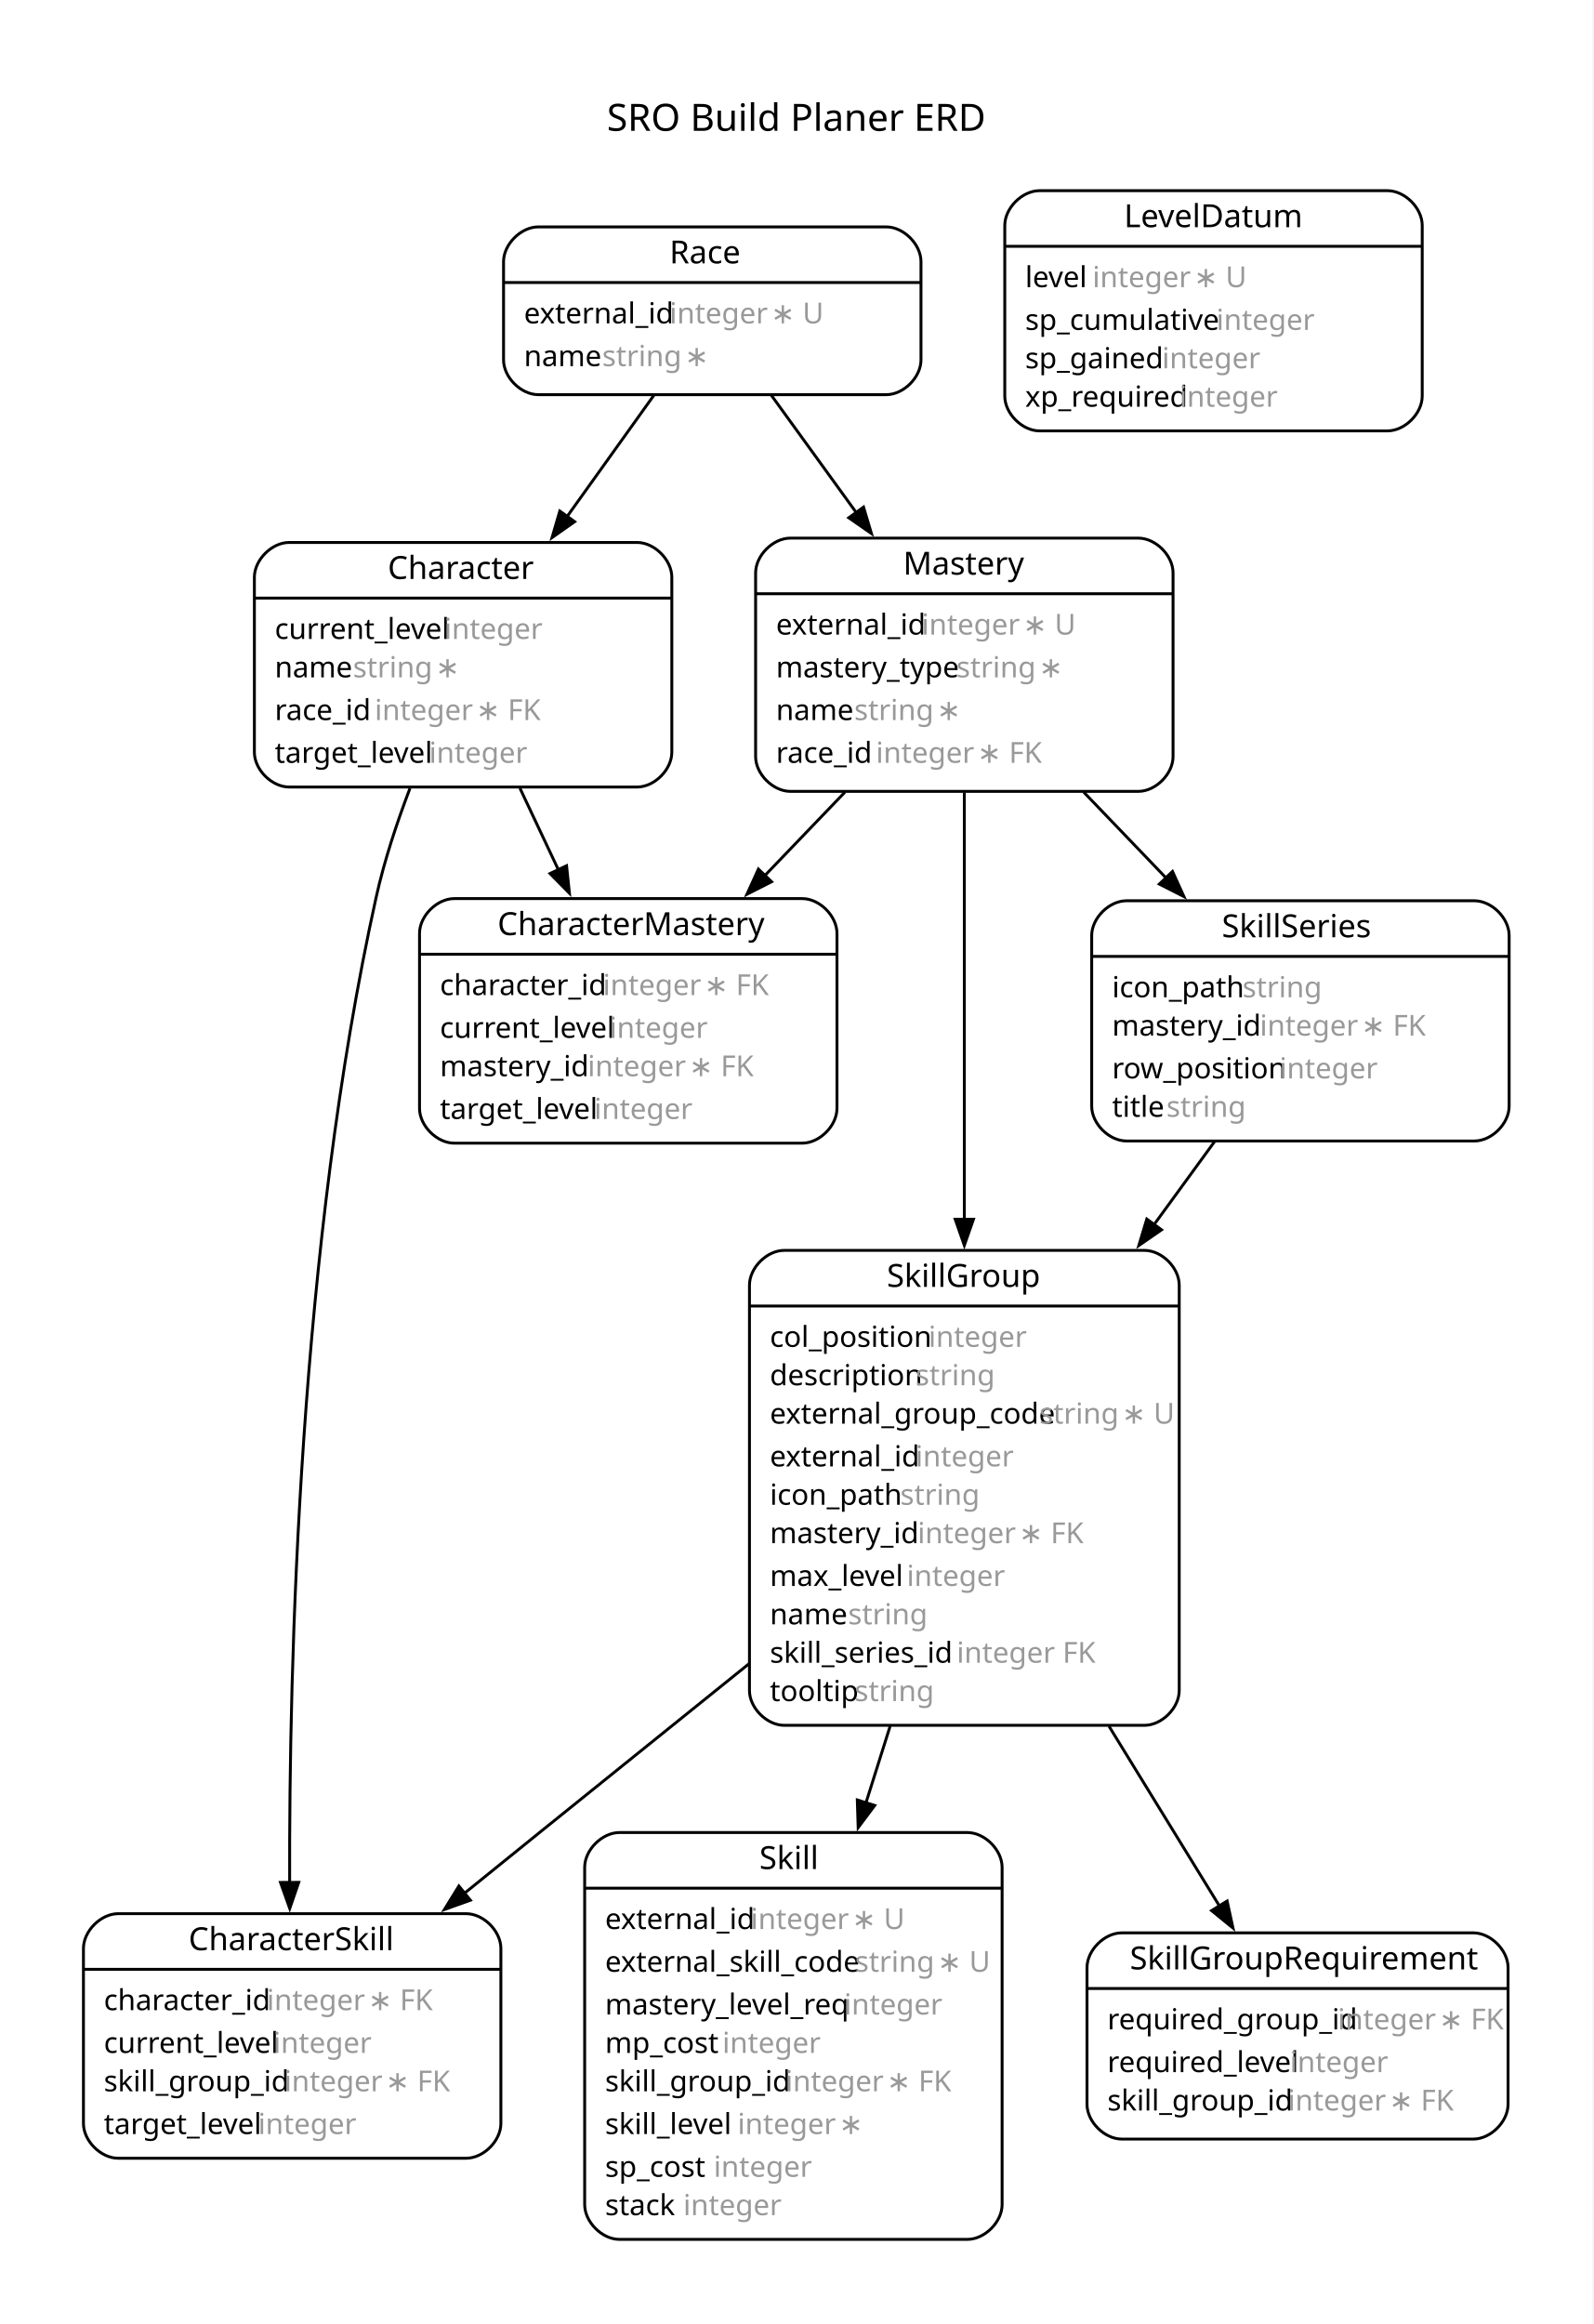
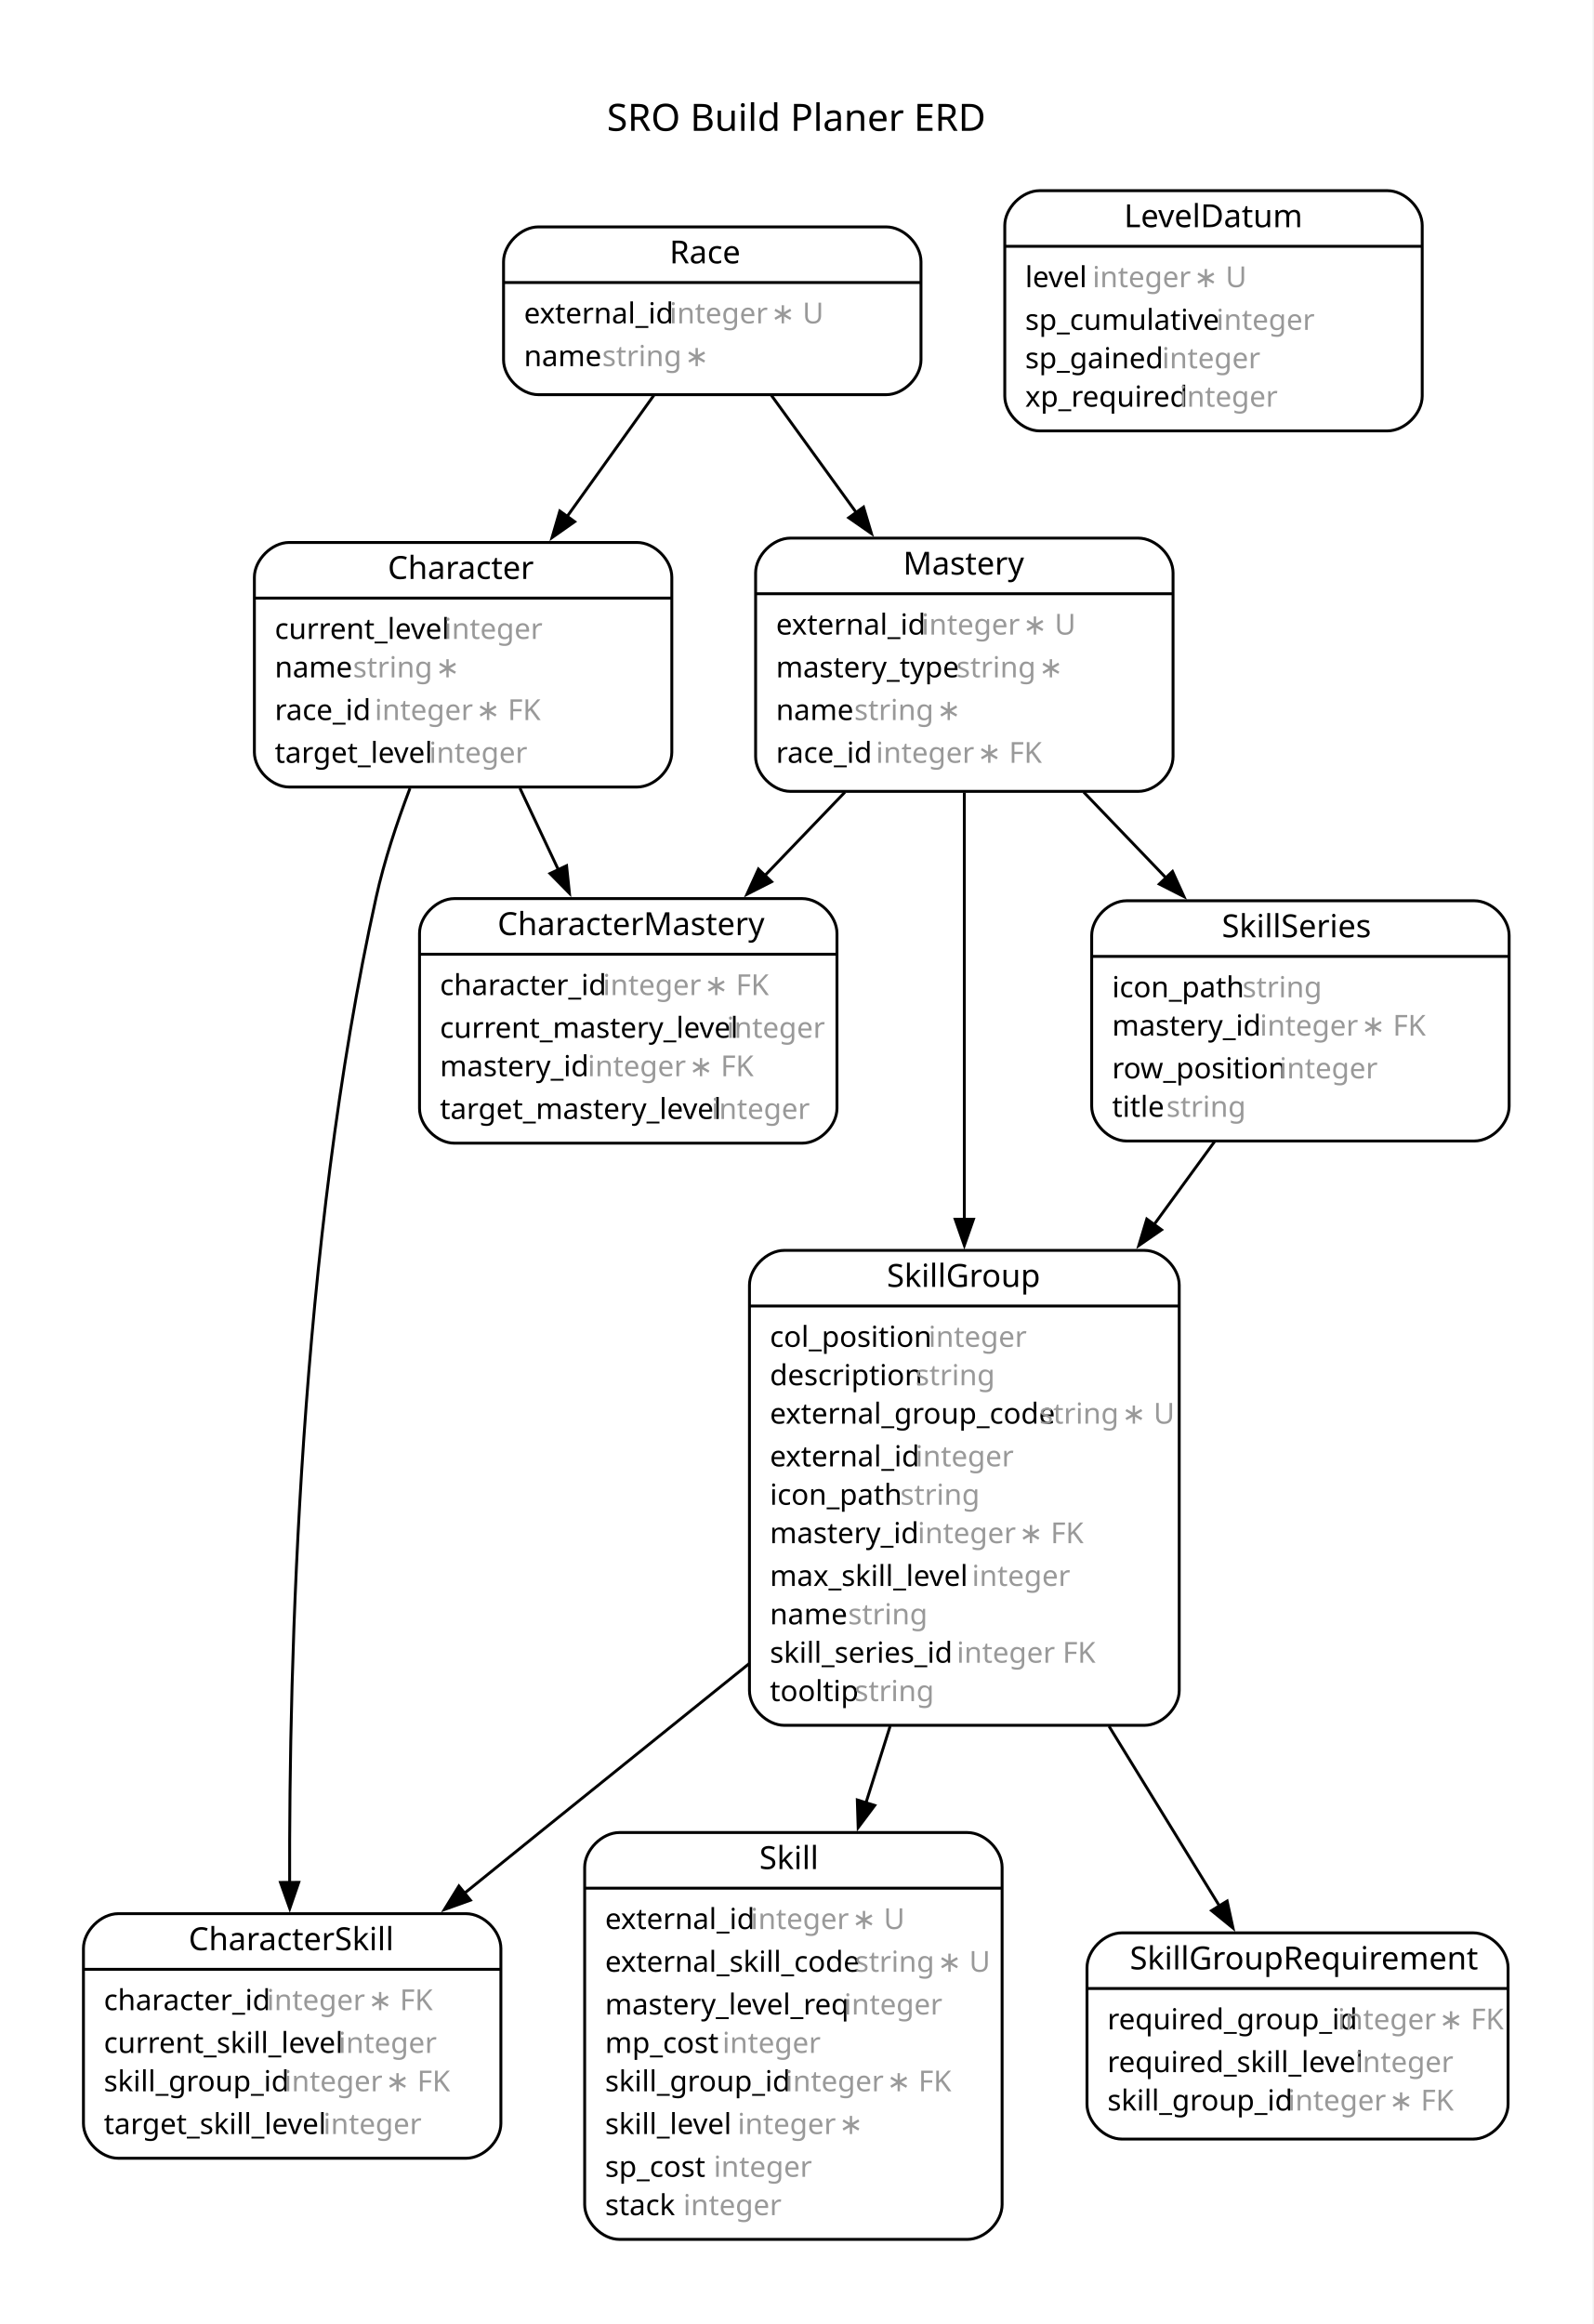
<svg xmlns="http://www.w3.org/2000/svg" width="550pt" height="802pt" viewBox="0.00 0.00 550.00 802.00">
  <g id="graph0" class="graph" transform="scale(1 1) rotate(0) translate(28.8 773.3)">
    <polygon fill="white" stroke="none" points="-28.8,28.8 -28.8,-773.3 520.88,-773.3 520.88,28.8 -28.8,28.8" />
    <text xml:space="preserve" text-anchor="middle" x="246.04" y="-728.15" font-family="Arial BoldMT" font-size="13.00">SRO Build Planer ERD</text>
    <g id="node1" class="node">
      <path fill="none" stroke="black" d="M71,-501.7C71,-501.7 191.08,-501.7 191.08,-501.7 197.08,-501.7 203.08,-507.7 203.08,-513.7 203.08,-513.7 203.08,-574.1 203.08,-574.1 203.08,-580.1 197.08,-586.1 191.08,-586.1 191.08,-586.1 71,-586.1 71,-586.1 65,-586.1 59,-580.1 59,-574.1 59,-574.1 59,-513.7 59,-513.7 59,-507.7 65,-501.7 71,-501.7" />
      <text xml:space="preserve" text-anchor="start" x="105.04" y="-573.5" font-family="Arial BoldMT" font-size="11.00">Character</text>
      <polyline fill="none" stroke="black" points="59,-566.9 203.08,-566.9" />
      <text xml:space="preserve" text-anchor="start" x="66.04" y="-552.8" font-family="ArialMT" font-size="10.00">current_level </text>
      <text xml:space="preserve" text-anchor="start" x="124.54" y="-552.8" font-family="Arial ItalicMT" font-size="10.00" fill="#999999">integer</text>
      <text xml:space="preserve" text-anchor="start" x="66.04" y="-539.55" font-family="ArialMT" font-size="10.00">name </text>
      <text xml:space="preserve" text-anchor="start" x="93.04" y="-539.55" font-family="Arial ItalicMT" font-size="10.00" fill="#999999">string ∗</text>
      <text xml:space="preserve" text-anchor="start" x="66.04" y="-524.8" font-family="ArialMT" font-size="10.00">race_id </text>
      <text xml:space="preserve" text-anchor="start" x="100.54" y="-524.8" font-family="Arial ItalicMT" font-size="10.00" fill="#999999">integer ∗ FK</text>
      <text xml:space="preserve" text-anchor="start" x="66.04" y="-510.05" font-family="ArialMT" font-size="10.00">target_level </text>
      <text xml:space="preserve" text-anchor="start" x="119.29" y="-510.05" font-family="Arial ItalicMT" font-size="10.00" fill="#999999">integer</text>
    </g>
    <g id="node2" class="node">
      <path fill="none" stroke="black" d="M128,-378.8C128,-378.8 248.08,-378.8 248.08,-378.8 254.08,-378.8 260.08,-384.8 260.08,-390.8 260.08,-390.8 260.08,-451.2 260.08,-451.2 260.08,-457.2 254.08,-463.2 248.08,-463.2 248.08,-463.2 128,-463.2 128,-463.2 122,-463.2 116,-457.2 116,-451.2 116,-451.2 116,-390.8 116,-390.8 116,-384.8 122,-378.8 128,-378.8" />
      <text xml:space="preserve" text-anchor="start" x="142.92" y="-450.6" font-family="Arial BoldMT" font-size="11.00">CharacterMastery</text>
      <polyline fill="none" stroke="black" points="116,-444 260.08,-444" />
      <text xml:space="preserve" text-anchor="start" x="123.04" y="-429.9" font-family="ArialMT" font-size="10.00">character_id </text>
      <text xml:space="preserve" text-anchor="start" x="179.29" y="-429.9" font-family="Arial ItalicMT" font-size="10.00" fill="#999999">integer ∗ FK</text>
-       <text xml:space="preserve" text-anchor="start" x="123.04" y="-415.15" font-family="ArialMT" font-size="10.00">current_level </text>
-       <text xml:space="preserve" text-anchor="start" x="181.54" y="-415.15" font-family="Arial ItalicMT" font-size="10.00" fill="#999999">integer</text>
+       <text xml:space="preserve" text-anchor="start" x="123.04" y="-415.15" font-family="ArialMT" font-size="10.00">current_mastery_level </text>
+       <text xml:space="preserve" text-anchor="start" x="222.04" y="-415.15" font-family="Arial ItalicMT" font-size="10.00" fill="#999999">integer</text>
      <text xml:space="preserve" text-anchor="start" x="123.04" y="-401.9" font-family="ArialMT" font-size="10.00">mastery_id </text>
      <text xml:space="preserve" text-anchor="start" x="174.04" y="-401.9" font-family="Arial ItalicMT" font-size="10.00" fill="#999999">integer ∗ FK</text>
-       <text xml:space="preserve" text-anchor="start" x="123.04" y="-387.15" font-family="ArialMT" font-size="10.00">target_level </text>
-       <text xml:space="preserve" text-anchor="start" x="176.29" y="-387.15" font-family="Arial ItalicMT" font-size="10.00" fill="#999999">integer</text>
+       <text xml:space="preserve" text-anchor="start" x="123.04" y="-387.15" font-family="ArialMT" font-size="10.00">target_mastery_level </text>
+       <text xml:space="preserve" text-anchor="start" x="216.79" y="-387.15" font-family="Arial ItalicMT" font-size="10.00" fill="#999999">integer</text>
    </g>
    <g id="edge11" class="edge">
      <path fill="none" stroke="black" d="M150.66,-501.29C154.96,-492.17 159.55,-482.42 164,-472.98" />
      <polygon fill="black" stroke="black" points="166.75,-474.54 167.74,-465.05 161.05,-471.85 166.75,-474.54" />
    </g>
    <g id="node3" class="node">
      <path fill="none" stroke="black" d="M12,-28.5C12,-28.5 132.08,-28.5 132.08,-28.5 138.08,-28.5 144.08,-34.5 144.08,-40.5 144.08,-40.5 144.08,-100.9 144.08,-100.9 144.08,-106.9 138.08,-112.9 132.08,-112.9 132.08,-112.9 12,-112.9 12,-112.9 6,-112.9 0,-106.9 0,-100.9 0,-100.9 0,-40.5 0,-40.5 0,-34.5 6,-28.5 12,-28.5" />
      <text xml:space="preserve" text-anchor="start" x="36.29" y="-100.3" font-family="Arial BoldMT" font-size="11.00">CharacterSkill</text>
      <polyline fill="none" stroke="black" points="0,-93.7 144.08,-93.7" />
      <text xml:space="preserve" text-anchor="start" x="7.04" y="-79.6" font-family="ArialMT" font-size="10.00">character_id </text>
      <text xml:space="preserve" text-anchor="start" x="63.29" y="-79.6" font-family="Arial ItalicMT" font-size="10.00" fill="#999999">integer ∗ FK</text>
-       <text xml:space="preserve" text-anchor="start" x="7.04" y="-64.85" font-family="ArialMT" font-size="10.00">current_level </text>
-       <text xml:space="preserve" text-anchor="start" x="65.54" y="-64.85" font-family="Arial ItalicMT" font-size="10.00" fill="#999999">integer</text>
+       <text xml:space="preserve" text-anchor="start" x="7.04" y="-64.85" font-family="ArialMT" font-size="10.00">current_skill_level </text>
+       <text xml:space="preserve" text-anchor="start" x="88.04" y="-64.85" font-family="Arial ItalicMT" font-size="10.00" fill="#999999">integer</text>
      <text xml:space="preserve" text-anchor="start" x="7.04" y="-51.6" font-family="ArialMT" font-size="10.00">skill_group_id </text>
      <text xml:space="preserve" text-anchor="start" x="69.29" y="-51.6" font-family="Arial ItalicMT" font-size="10.00" fill="#999999">integer ∗ FK</text>
-       <text xml:space="preserve" text-anchor="start" x="7.04" y="-36.85" font-family="ArialMT" font-size="10.00">target_level </text>
-       <text xml:space="preserve" text-anchor="start" x="60.29" y="-36.85" font-family="Arial ItalicMT" font-size="10.00" fill="#999999">integer</text>
+       <text xml:space="preserve" text-anchor="start" x="7.04" y="-36.85" font-family="ArialMT" font-size="10.00">target_skill_level </text>
+       <text xml:space="preserve" text-anchor="start" x="82.79" y="-36.85" font-family="Arial ItalicMT" font-size="10.00" fill="#999999">integer</text>
    </g>
    <g id="edge10" class="edge">
      <path fill="none" stroke="black" d="M112.7,-501.25C108.16,-489.34 103.81,-476.19 101.04,-463.7 74.51,-343.91 70.94,-199.03 71.17,-123.38" />
      <polygon fill="black" stroke="black" points="74.31,-123.71 71.21,-114.69 68.01,-123.68 74.31,-123.71" />
    </g>
    <g id="node4" class="node">
      <path fill="none" stroke="black" d="M330,-624.6C330,-624.6 450.08,-624.6 450.08,-624.6 456.08,-624.6 462.08,-630.6 462.08,-636.6 462.08,-636.6 462.08,-695.5 462.08,-695.5 462.08,-701.5 456.08,-707.5 450.08,-707.5 450.08,-707.5 330,-707.5 330,-707.5 324,-707.5 318,-701.5 318,-695.5 318,-695.5 318,-636.6 318,-636.6 318,-630.6 324,-624.6 330,-624.6" />
      <text xml:space="preserve" text-anchor="start" x="359.17" y="-694.9" font-family="Arial BoldMT" font-size="11.00">LevelDatum</text>
      <polyline fill="none" stroke="black" points="318,-688.3 462.08,-688.3" />
      <text xml:space="preserve" text-anchor="start" x="325.04" y="-674.2" font-family="ArialMT" font-size="10.00">level </text>
      <text xml:space="preserve" text-anchor="start" x="348.29" y="-674.2" font-family="Arial ItalicMT" font-size="10.00" fill="#999999">integer ∗ U</text>
      <text xml:space="preserve" text-anchor="start" x="325.04" y="-659.45" font-family="ArialMT" font-size="10.00">sp_cumulative </text>
      <text xml:space="preserve" text-anchor="start" x="391.04" y="-659.45" font-family="Arial ItalicMT" font-size="10.00" fill="#999999">integer</text>
      <text xml:space="preserve" text-anchor="start" x="325.04" y="-646.2" font-family="ArialMT" font-size="10.00">sp_gained </text>
      <text xml:space="preserve" text-anchor="start" x="372.29" y="-646.2" font-family="Arial ItalicMT" font-size="10.00" fill="#999999">integer</text>
      <text xml:space="preserve" text-anchor="start" x="325.04" y="-632.95" font-family="ArialMT" font-size="10.00">xp_required </text>
      <text xml:space="preserve" text-anchor="start" x="378.29" y="-632.95" font-family="Arial ItalicMT" font-size="10.00" fill="#999999">integer</text>
    </g>
    <g id="node5" class="node">
      <path fill="none" stroke="black" d="M244,-500.2C244,-500.2 364.08,-500.2 364.08,-500.2 370.08,-500.2 376.08,-506.2 376.08,-512.2 376.08,-512.2 376.08,-575.6 376.08,-575.6 376.08,-581.6 370.08,-587.6 364.08,-587.6 364.08,-587.6 244,-587.6 244,-587.6 238,-587.6 232,-581.6 232,-575.6 232,-575.6 232,-512.2 232,-512.2 232,-506.2 238,-500.2 244,-500.2" />
      <text xml:space="preserve" text-anchor="start" x="282.92" y="-575" font-family="Arial BoldMT" font-size="11.00">Mastery</text>
      <polyline fill="none" stroke="black" points="232,-568.4 376.08,-568.4" />
      <text xml:space="preserve" text-anchor="start" x="239.04" y="-554.3" font-family="ArialMT" font-size="10.00">external_id </text>
      <text xml:space="preserve" text-anchor="start" x="289.29" y="-554.3" font-family="Arial ItalicMT" font-size="10.00" fill="#999999">integer ∗ U</text>
      <text xml:space="preserve" text-anchor="start" x="239.04" y="-539.55" font-family="ArialMT" font-size="10.00">mastery_type </text>
      <text xml:space="preserve" text-anchor="start" x="301.29" y="-539.55" font-family="Arial ItalicMT" font-size="10.00" fill="#999999">string ∗</text>
      <text xml:space="preserve" text-anchor="start" x="239.04" y="-524.8" font-family="ArialMT" font-size="10.00">name </text>
      <text xml:space="preserve" text-anchor="start" x="266.04" y="-524.8" font-family="Arial ItalicMT" font-size="10.00" fill="#999999">string ∗</text>
      <text xml:space="preserve" text-anchor="start" x="239.04" y="-510.05" font-family="ArialMT" font-size="10.00">race_id </text>
      <text xml:space="preserve" text-anchor="start" x="273.54" y="-510.05" font-family="Arial ItalicMT" font-size="10.00" fill="#999999">integer ∗ FK</text>
    </g>
    <g id="edge9" class="edge">
      <path fill="none" stroke="black" d="M262.82,-499.93C253.88,-490.62 244.35,-480.69 235.2,-471.16" />
      <polygon fill="black" stroke="black" points="237.52,-469.02 229.01,-464.7 232.97,-473.38 237.52,-469.02" />
    </g>
    <g id="node8" class="node">
      <path fill="none" stroke="black" d="M241.88,-177.9C241.88,-177.9 366.21,-177.9 366.21,-177.9 372.21,-177.9 378.21,-183.9 378.21,-189.9 378.21,-189.9 378.21,-329.8 378.21,-329.8 378.21,-335.8 372.21,-341.8 366.21,-341.8 366.21,-341.8 241.88,-341.8 241.88,-341.8 235.88,-341.8 229.88,-335.8 229.88,-329.8 229.88,-329.8 229.88,-189.9 229.88,-189.9 229.88,-183.9 235.88,-177.9 241.88,-177.9" />
      <text xml:space="preserve" text-anchor="start" x="277.29" y="-329.2" font-family="Arial BoldMT" font-size="11.00">SkillGroup</text>
      <polyline fill="none" stroke="black" points="229.88,-322.6 378.21,-322.6" />
      <text xml:space="preserve" text-anchor="start" x="236.92" y="-308.5" font-family="ArialMT" font-size="10.00">col_position </text>
      <text xml:space="preserve" text-anchor="start" x="291.67" y="-308.5" font-family="Arial ItalicMT" font-size="10.00" fill="#999999">integer</text>
      <text xml:space="preserve" text-anchor="start" x="236.92" y="-295.25" font-family="ArialMT" font-size="10.00">description </text>
      <text xml:space="preserve" text-anchor="start" x="287.17" y="-295.25" font-family="Arial ItalicMT" font-size="10.00" fill="#999999">string</text>
      <text xml:space="preserve" text-anchor="start" x="236.92" y="-282" font-family="ArialMT" font-size="10.00">external_group_code </text>
      <text xml:space="preserve" text-anchor="start" x="329.92" y="-282" font-family="Arial ItalicMT" font-size="10.00" fill="#999999">string ∗ U</text>
      <text xml:space="preserve" text-anchor="start" x="236.92" y="-267.25" font-family="ArialMT" font-size="10.00">external_id </text>
      <text xml:space="preserve" text-anchor="start" x="287.17" y="-267.25" font-family="Arial ItalicMT" font-size="10.00" fill="#999999">integer</text>
      <text xml:space="preserve" text-anchor="start" x="236.92" y="-254" font-family="ArialMT" font-size="10.00">icon_path </text>
      <text xml:space="preserve" text-anchor="start" x="281.92" y="-254" font-family="Arial ItalicMT" font-size="10.00" fill="#999999">string</text>
      <text xml:space="preserve" text-anchor="start" x="236.92" y="-240.75" font-family="ArialMT" font-size="10.00">mastery_id </text>
      <text xml:space="preserve" text-anchor="start" x="287.92" y="-240.75" font-family="Arial ItalicMT" font-size="10.00" fill="#999999">integer ∗ FK</text>
-       <text xml:space="preserve" text-anchor="start" x="236.92" y="-226" font-family="ArialMT" font-size="10.00">max_level </text>
-       <text xml:space="preserve" text-anchor="start" x="284.17" y="-226" font-family="Arial ItalicMT" font-size="10.00" fill="#999999">integer</text>
+       <text xml:space="preserve" text-anchor="start" x="236.92" y="-226" font-family="ArialMT" font-size="10.00">max_skill_level </text>
+       <text xml:space="preserve" text-anchor="start" x="306.67" y="-226" font-family="Arial ItalicMT" font-size="10.00" fill="#999999">integer</text>
      <text xml:space="preserve" text-anchor="start" x="236.92" y="-212.75" font-family="ArialMT" font-size="10.00">name </text>
      <text xml:space="preserve" text-anchor="start" x="263.92" y="-212.75" font-family="Arial ItalicMT" font-size="10.00" fill="#999999">string</text>
      <text xml:space="preserve" text-anchor="start" x="236.92" y="-199.5" font-family="ArialMT" font-size="10.00">skill_series_id </text>
      <text xml:space="preserve" text-anchor="start" x="301.42" y="-199.5" font-family="Arial ItalicMT" font-size="10.00" fill="#999999">integer FK</text>
      <text xml:space="preserve" text-anchor="start" x="236.92" y="-186.25" font-family="ArialMT" font-size="10.00">tooltip </text>
      <text xml:space="preserve" text-anchor="start" x="266.17" y="-186.25" font-family="Arial ItalicMT" font-size="10.00" fill="#999999">string</text>
    </g>
    <g id="edge4" class="edge">
      <path fill="none" stroke="black" d="M304.04,-499.76C304.04,-460.71 304.04,-401.92 304.04,-352.43" />
      <polygon fill="black" stroke="black" points="307.19,-352.53 304.04,-343.53 300.89,-352.53 307.19,-352.53" />
    </g>
    <g id="node10" class="node">
      <path fill="none" stroke="black" d="M360,-379.55C360,-379.55 480.08,-379.55 480.08,-379.55 486.08,-379.55 492.08,-385.55 492.08,-391.55 492.08,-391.55 492.08,-450.45 492.08,-450.45 492.08,-456.45 486.08,-462.45 480.08,-462.45 480.08,-462.45 360,-462.45 360,-462.45 354,-462.45 348,-456.45 348,-450.45 348,-450.45 348,-391.55 348,-391.55 348,-385.55 354,-379.55 360,-379.55" />
      <text xml:space="preserve" text-anchor="start" x="392.92" y="-449.85" font-family="Arial BoldMT" font-size="11.00">SkillSeries</text>
      <polyline fill="none" stroke="black" points="348,-443.25 492.08,-443.25" />
      <text xml:space="preserve" text-anchor="start" x="355.04" y="-429.15" font-family="ArialMT" font-size="10.00">icon_path </text>
      <text xml:space="preserve" text-anchor="start" x="400.04" y="-429.15" font-family="Arial ItalicMT" font-size="10.00" fill="#999999">string</text>
      <text xml:space="preserve" text-anchor="start" x="355.04" y="-415.9" font-family="ArialMT" font-size="10.00">mastery_id </text>
      <text xml:space="preserve" text-anchor="start" x="406.04" y="-415.9" font-family="Arial ItalicMT" font-size="10.00" fill="#999999">integer ∗ FK</text>
      <text xml:space="preserve" text-anchor="start" x="355.04" y="-401.15" font-family="ArialMT" font-size="10.00">row_position </text>
      <text xml:space="preserve" text-anchor="start" x="412.79" y="-401.15" font-family="Arial ItalicMT" font-size="10.00" fill="#999999">integer</text>
      <text xml:space="preserve" text-anchor="start" x="355.04" y="-387.9" font-family="ArialMT" font-size="10.00">title </text>
      <text xml:space="preserve" text-anchor="start" x="373.79" y="-387.9" font-family="Arial ItalicMT" font-size="10.00" fill="#999999">string</text>
    </g>
    <g id="edge1" class="edge">
      <path fill="none" stroke="black" d="M345.26,-499.93C354.5,-490.31 364.36,-480.03 373.78,-470.21" />
      <polygon fill="black" stroke="black" points="375.89,-472.57 379.84,-463.89 371.34,-468.21 375.89,-472.57" />
    </g>
    <g id="node6" class="node">
      <path fill="none" stroke="black" d="M157,-637.1C157,-637.1 277.08,-637.1 277.08,-637.1 283.08,-637.1 289.08,-643.1 289.08,-649.1 289.08,-649.1 289.08,-683 289.08,-683 289.08,-689 283.08,-695 277.08,-695 277.08,-695 157,-695 157,-695 151,-695 145,-689 145,-683 145,-683 145,-649.1 145,-649.1 145,-643.1 151,-637.1 157,-637.1" />
      <text xml:space="preserve" text-anchor="start" x="202.29" y="-682.4" font-family="Arial BoldMT" font-size="11.00">Race</text>
      <polyline fill="none" stroke="black" points="145,-675.8 289.08,-675.8" />
      <text xml:space="preserve" text-anchor="start" x="152.04" y="-661.7" font-family="ArialMT" font-size="10.00">external_id </text>
      <text xml:space="preserve" text-anchor="start" x="202.29" y="-661.7" font-family="Arial ItalicMT" font-size="10.00" fill="#999999">integer ∗ U</text>
      <text xml:space="preserve" text-anchor="start" x="152.04" y="-646.95" font-family="ArialMT" font-size="10.00">name </text>
      <text xml:space="preserve" text-anchor="start" x="179.04" y="-646.95" font-family="Arial ItalicMT" font-size="10.00" fill="#999999">string ∗</text>
    </g>
    <g id="edge8" class="edge">
      <path fill="none" stroke="black" d="M196.88,-636.88C187.91,-624.36 177.08,-609.23 166.82,-594.89" />
      <polygon fill="black" stroke="black" points="169.54,-593.27 161.74,-587.79 164.42,-596.94 169.54,-593.27" />
    </g>
    <g id="edge7" class="edge">
      <path fill="none" stroke="black" d="M237.44,-636.88C246.25,-624.7 256.85,-610.06 266.98,-596.08" />
      <polygon fill="black" stroke="black" points="269.25,-598.31 271.98,-589.18 264.15,-594.62 269.25,-598.31" />
    </g>
    <g id="node7" class="node">
      <path fill="none" stroke="black" d="M185,-0.5C185,-0.5 305.08,-0.5 305.08,-0.5 311.08,-0.5 317.08,-6.5 317.08,-12.5 317.08,-12.5 317.08,-128.9 317.08,-128.9 317.08,-134.9 311.08,-140.9 305.08,-140.9 305.08,-140.9 185,-140.9 185,-140.9 179,-140.9 173,-134.9 173,-128.9 173,-128.9 173,-12.5 173,-12.5 173,-6.5 179,-0.5 185,-0.5" />
      <text xml:space="preserve" text-anchor="start" x="233.29" y="-128.3" font-family="Arial BoldMT" font-size="11.00">Skill</text>
      <polyline fill="none" stroke="black" points="173,-121.7 317.08,-121.7" />
      <text xml:space="preserve" text-anchor="start" x="180.04" y="-107.6" font-family="ArialMT" font-size="10.00">external_id </text>
      <text xml:space="preserve" text-anchor="start" x="230.29" y="-107.6" font-family="Arial ItalicMT" font-size="10.00" fill="#999999">integer ∗ U</text>
      <text xml:space="preserve" text-anchor="start" x="180.04" y="-92.85" font-family="ArialMT" font-size="10.00">external_skill_code </text>
      <text xml:space="preserve" text-anchor="start" x="266.29" y="-92.85" font-family="Arial ItalicMT" font-size="10.00" fill="#999999">string ∗ U</text>
      <text xml:space="preserve" text-anchor="start" x="180.04" y="-78.1" font-family="ArialMT" font-size="10.00">mastery_level_req </text>
      <text xml:space="preserve" text-anchor="start" x="262.54" y="-78.1" font-family="Arial ItalicMT" font-size="10.00" fill="#999999">integer</text>
      <text xml:space="preserve" text-anchor="start" x="180.04" y="-64.85" font-family="ArialMT" font-size="10.00">mp_cost </text>
      <text xml:space="preserve" text-anchor="start" x="220.54" y="-64.85" font-family="Arial ItalicMT" font-size="10.00" fill="#999999">integer</text>
      <text xml:space="preserve" text-anchor="start" x="180.04" y="-51.6" font-family="ArialMT" font-size="10.00">skill_group_id </text>
      <text xml:space="preserve" text-anchor="start" x="242.29" y="-51.6" font-family="Arial ItalicMT" font-size="10.00" fill="#999999">integer ∗ FK</text>
      <text xml:space="preserve" text-anchor="start" x="180.04" y="-36.85" font-family="ArialMT" font-size="10.00">skill_level </text>
      <text xml:space="preserve" text-anchor="start" x="225.79" y="-36.85" font-family="Arial ItalicMT" font-size="10.00" fill="#999999">integer ∗</text>
      <text xml:space="preserve" text-anchor="start" x="180.04" y="-22.1" font-family="ArialMT" font-size="10.00">sp_cost </text>
      <text xml:space="preserve" text-anchor="start" x="217.54" y="-22.1" font-family="Arial ItalicMT" font-size="10.00" fill="#999999">integer</text>
      <text xml:space="preserve" text-anchor="start" x="180.04" y="-8.85" font-family="ArialMT" font-size="10.00">stack </text>
      <text xml:space="preserve" text-anchor="start" x="207.04" y="-8.85" font-family="Arial ItalicMT" font-size="10.00" fill="#999999">integer</text>
    </g>
    <g id="edge6" class="edge">
      <path fill="none" stroke="black" d="M229.72,-199.15C206.73,-180.66 181.33,-160.2 158.04,-141.4 149.45,-134.47 140.39,-127.14 131.5,-119.94" />
      <polygon fill="black" stroke="black" points="133.56,-117.55 124.58,-114.33 129.59,-122.44 133.56,-117.55" />
    </g>
    <g id="edge5" class="edge">
      <path fill="none" stroke="black" d="M278.42,-177.58C275.64,-168.76 272.81,-159.8 270.04,-151.01" />
      <polygon fill="black" stroke="black" points="273.11,-150.25 267.4,-142.62 267.1,-152.15 273.11,-150.25" />
    </g>
    <g id="node9" class="node">
      <path fill="none" stroke="black" d="M358.38,-35.12C358.38,-35.12 479.71,-35.12 479.71,-35.12 485.71,-35.12 491.71,-41.12 491.71,-47.12 491.71,-47.12 491.71,-94.28 491.71,-94.28 491.71,-100.28 485.71,-106.28 479.71,-106.28 479.71,-106.28 358.38,-106.28 358.38,-106.28 352.38,-106.28 346.38,-100.28 346.38,-94.28 346.38,-94.28 346.38,-47.12 346.38,-47.12 346.38,-41.12 352.38,-35.12 358.38,-35.12" />
      <text xml:space="preserve" text-anchor="start" x="361.17" y="-93.68" font-family="Arial BoldMT" font-size="11.00">SkillGroupRequirement</text>
      <polyline fill="none" stroke="black" points="346.38,-87.08 491.71,-87.08" />
      <text xml:space="preserve" text-anchor="start" x="353.42" y="-72.97" font-family="ArialMT" font-size="10.00">required_group_id </text>
      <text xml:space="preserve" text-anchor="start" x="432.92" y="-72.97" font-family="Arial ItalicMT" font-size="10.00" fill="#999999">integer ∗ FK</text>
-       <text xml:space="preserve" text-anchor="start" x="353.42" y="-58.22" font-family="ArialMT" font-size="10.00">required_level </text>
-       <text xml:space="preserve" text-anchor="start" x="416.42" y="-58.22" font-family="Arial ItalicMT" font-size="10.00" fill="#999999">integer</text>
+       <text xml:space="preserve" text-anchor="start" x="353.42" y="-58.22" font-family="ArialMT" font-size="10.00">required_skill_level </text>
+       <text xml:space="preserve" text-anchor="start" x="438.92" y="-58.22" font-family="Arial ItalicMT" font-size="10.00" fill="#999999">integer</text>
      <text xml:space="preserve" text-anchor="start" x="353.42" y="-44.98" font-family="ArialMT" font-size="10.00">skill_group_id </text>
      <text xml:space="preserve" text-anchor="start" x="415.67" y="-44.98" font-family="Arial ItalicMT" font-size="10.00" fill="#999999">integer ∗ FK</text>
    </g>
    <g id="edge3" class="edge">
      <path fill="none" stroke="black" d="M353.98,-177.58C367.11,-156.22 380.77,-133.98 392.16,-115.44" />
      <polygon fill="black" stroke="black" points="394.74,-117.26 396.77,-107.94 389.38,-113.96 394.74,-117.26" />
    </g>
    <g id="edge2" class="edge">
      <path fill="none" stroke="black" d="M390.47,-379.43C383.97,-370.51 376.83,-360.72 369.53,-350.7" />
      <polygon fill="black" stroke="black" points="372.11,-348.9 364.27,-343.48 367.02,-352.61 372.11,-348.9" />
    </g>
  </g>
</svg>
